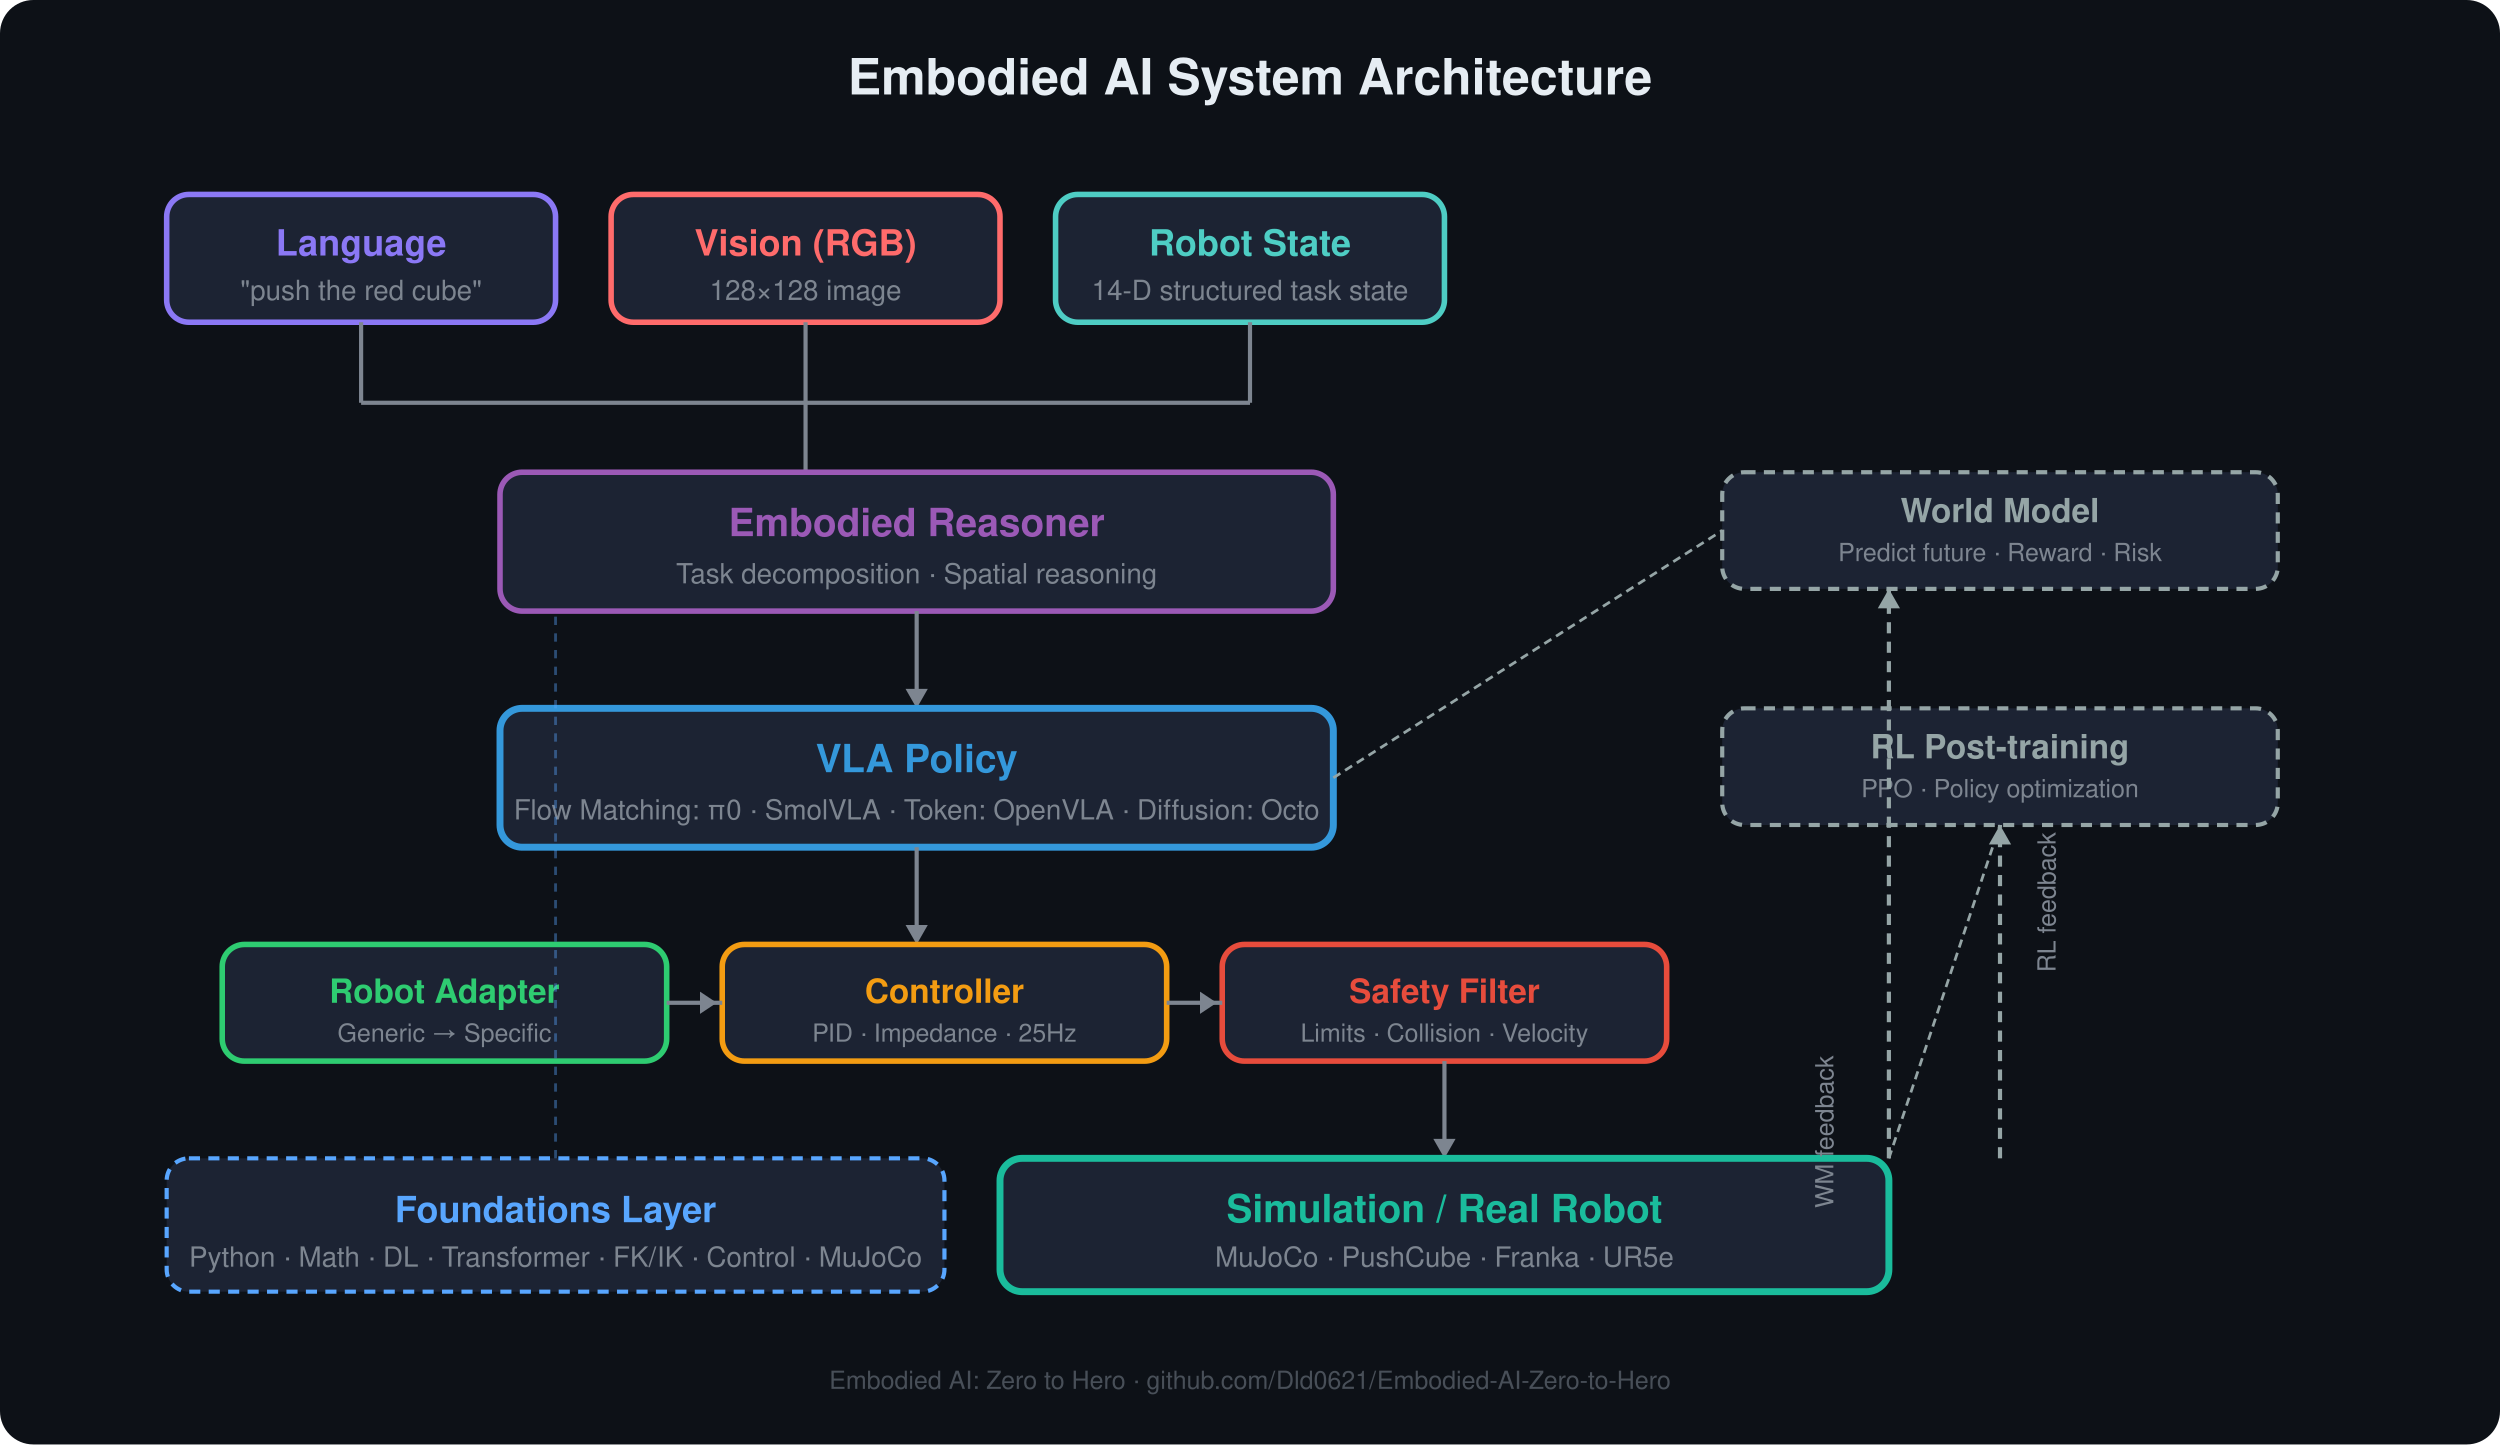
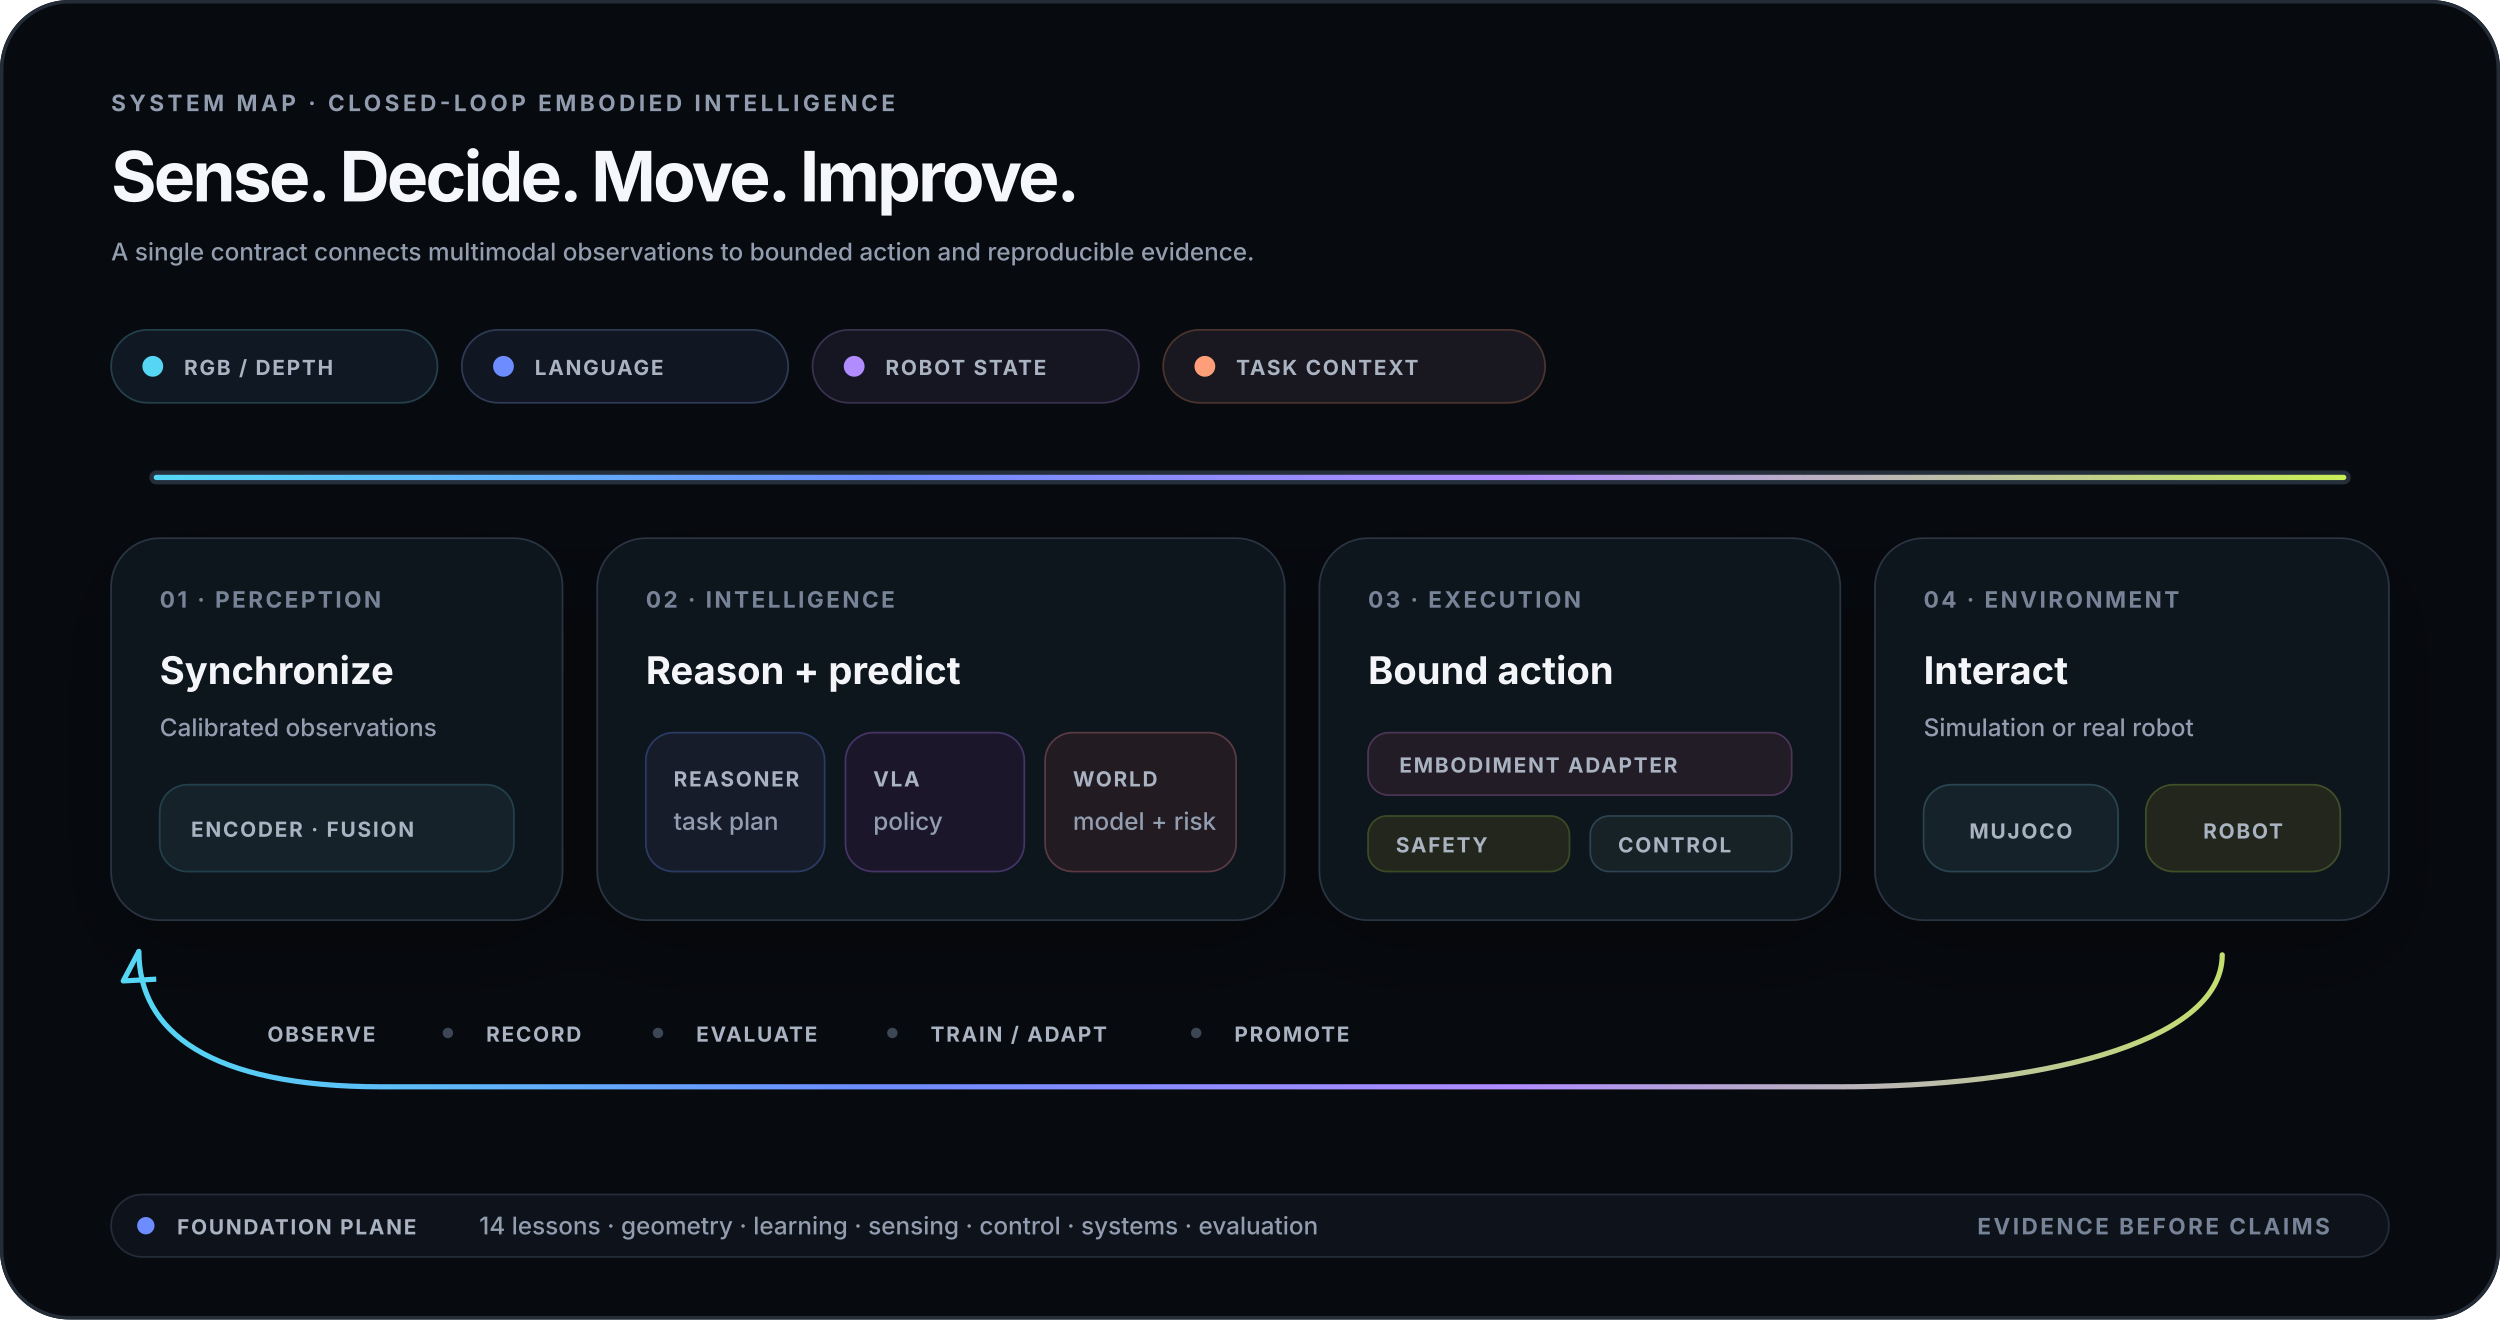
- <svg xmlns="http://www.w3.org/2000/svg" viewBox="0 0 900 520" font-family="Segoe UI, Helvetica, Arial, sans-serif">
-   <rect width="900" height="520" rx="12" fill="#0d1117" />
-   <text x="450" y="34" text-anchor="middle" font-size="18" font-weight="600" fill="#e6edf3">Embodied AI System Architecture</text>
-   <rect x="60" y="70" width="140" height="46" rx="8" fill="#1c2333" stroke="#8B78F5" stroke-width="2" />
-   <text x="130" y="92" text-anchor="middle" font-size="13" fill="#8B78F5" font-weight="600">Language</text>
-   <text x="130" y="108" text-anchor="middle" font-size="10" fill="#7d8590">"push the red cube"</text>
-   <rect x="220" y="70" width="140" height="46" rx="8" fill="#1c2333" stroke="#FF6B6B" stroke-width="2" />
-   <text x="290" y="92" text-anchor="middle" font-size="13" fill="#FF6B6B" font-weight="600">Vision (RGB)</text>
-   <text x="290" y="108" text-anchor="middle" font-size="10" fill="#7d8590">128×128 image</text>
-   <rect x="380" y="70" width="140" height="46" rx="8" fill="#1c2333" stroke="#4ECDC4" stroke-width="2" />
-   <text x="450" y="92" text-anchor="middle" font-size="13" fill="#4ECDC4" font-weight="600">Robot State</text>
-   <text x="450" y="108" text-anchor="middle" font-size="10" fill="#7d8590">14-D structured task state</text>
-   <line x1="130" y1="116" x2="130" y2="145" stroke="#7d8590" stroke-width="1.5" />
-   <line x1="290" y1="116" x2="290" y2="145" stroke="#7d8590" stroke-width="1.5" />
-   <line x1="450" y1="116" x2="450" y2="145" stroke="#7d8590" stroke-width="1.5" />
-   <line x1="130" y1="145" x2="450" y2="145" stroke="#7d8590" stroke-width="1.5" />
-   <line x1="290" y1="145" x2="290" y2="170" stroke="#7d8590" stroke-width="1.5" />
-   <rect x="180" y="170" width="300" height="50" rx="8" fill="#1c2333" stroke="#9B59B6" stroke-width="2" />
-   <text x="330" y="193" text-anchor="middle" font-size="14" fill="#9B59B6" font-weight="600">Embodied Reasoner</text>
-   <text x="330" y="210" text-anchor="middle" font-size="10" fill="#7d8590">Task decomposition · Spatial reasoning</text>
-   <line x1="330" y1="220" x2="330" y2="250" stroke="#7d8590" stroke-width="1.5" />
-   <polygon points="330,255 326,248 334,248" fill="#7d8590" />
-   <rect x="180" y="255" width="300" height="50" rx="8" fill="#1c2333" stroke="#3498DB" stroke-width="2.5" />
-   <text x="330" y="278" text-anchor="middle" font-size="14" fill="#3498DB" font-weight="700">VLA Policy</text>
-   <text x="330" y="295" text-anchor="middle" font-size="10" fill="#7d8590">Flow Matching: π0 · SmolVLA  ·  Token: OpenVLA  ·  Diffusion: Octo</text>
-   <line x1="330" y1="305" x2="330" y2="335" stroke="#7d8590" stroke-width="1.5" />
-   <polygon points="330,340 326,333 334,333" fill="#7d8590" />
-   <rect x="80" y="340" width="160" height="42" rx="8" fill="#1c2333" stroke="#2ECC71" stroke-width="2" />
-   <text x="160" y="361" text-anchor="middle" font-size="12" fill="#2ECC71" font-weight="600">Robot Adapter</text>
-   <text x="160" y="375" text-anchor="middle" font-size="9" fill="#7d8590">Generic → Specific</text>
-   <rect x="260" y="340" width="160" height="42" rx="8" fill="#1c2333" stroke="#F39C12" stroke-width="2" />
-   <text x="340" y="361" text-anchor="middle" font-size="12" fill="#F39C12" font-weight="600">Controller</text>
-   <text x="340" y="375" text-anchor="middle" font-size="9" fill="#7d8590">PID · Impedance · 25Hz</text>
-   <rect x="440" y="340" width="160" height="42" rx="8" fill="#1c2333" stroke="#E74C3C" stroke-width="2" />
-   <text x="520" y="361" text-anchor="middle" font-size="12" fill="#E74C3C" font-weight="600">Safety Filter</text>
-   <text x="520" y="375" text-anchor="middle" font-size="9" fill="#7d8590">Limits · Collision · Velocity</text>
-   <line x1="240" y1="361" x2="260" y2="361" stroke="#7d8590" stroke-width="1.5" />
-   <polygon points="258,361 252,357 252,365" fill="#7d8590" />
-   <line x1="420" y1="361" x2="440" y2="361" stroke="#7d8590" stroke-width="1.5" />
-   <polygon points="438,361 432,357 432,365" fill="#7d8590" />
-   <line x1="520" y1="382" x2="520" y2="412" stroke="#7d8590" stroke-width="1.5" />
-   <polygon points="520,417 516,410 524,410" fill="#7d8590" />
-   <rect x="360" y="417" width="320" height="48" rx="8" fill="#1c2333" stroke="#1ABC9C" stroke-width="2.5" />
-   <text x="520" y="440" text-anchor="middle" font-size="14" fill="#1ABC9C" font-weight="600">Simulation / Real Robot</text>
-   <text x="520" y="456" text-anchor="middle" font-size="10" fill="#7d8590">MuJoCo · PushCube · Franka · UR5e</text>
-   <rect x="620" y="170" width="200" height="42" rx="8" fill="#1c2333" stroke="#95A5A6" stroke-width="1.5" stroke-dasharray="4,3" />
-   <text x="720" y="188" text-anchor="middle" font-size="12" fill="#95A5A6" font-weight="600">World Model</text>
-   <text x="720" y="202" text-anchor="middle" font-size="9" fill="#7d8590">Predict future · Reward · Risk</text>
-   <rect x="620" y="255" width="200" height="42" rx="8" fill="#1c2333" stroke="#95A5A6" stroke-width="1.5" stroke-dasharray="4,3" />
-   <text x="720" y="273" text-anchor="middle" font-size="12" fill="#95A5A6" font-weight="600">RL Post-training</text>
-   <text x="720" y="287" text-anchor="middle" font-size="9" fill="#7d8590">PPO · Policy optimization</text>
-   <path d="M 680 417 Q 680 380 680 212" stroke="#95A5A6" stroke-width="1.5" fill="none" stroke-dasharray="4,3" />
-   <polygon points="680,212 676,219 684,219" fill="#95A5A6" />
-   <text x="660" y="380" text-anchor="end" font-size="9" fill="#7d8590" transform="rotate(-90 660 380)">WM feedback</text>
-   <path d="M 720 417 Q 720 350 720 297" stroke="#95A5A6" stroke-width="1.5" fill="none" stroke-dasharray="4,3" />
-   <polygon points="720,297 716,304 724,304" fill="#95A5A6" />
-   <text x="740" y="350" text-anchor="start" font-size="9" fill="#7d8590" transform="rotate(-90 740 350)">RL feedback</text>
-   <line x1="480" y1="280" x2="620" y2="191" stroke="#95A5A6" stroke-width="1" stroke-dasharray="3,2" />
-   <line x1="680" y1="417" x2="720" y2="297" stroke="#95A5A6" stroke-width="1" stroke-dasharray="3,2" />
-   <rect x="60" y="417" width="280" height="48" rx="8" fill="#1c2333" stroke="#58A6FF" stroke-width="1.5" stroke-dasharray="4,3" />
-   <text x="200" y="440" text-anchor="middle" font-size="13" fill="#58A6FF" font-weight="600">Foundations Layer</text>
-   <text x="200" y="456" text-anchor="middle" font-size="10" fill="#7d8590">Python · Math · DL · Transformer · FK/IK · Control · MuJoCo</text>
-   <line x1="200" y1="417" x2="200" y2="220" stroke="#58A6FF" stroke-width="1" stroke-dasharray="3,3" opacity="0.4" />
-   <text x="450" y="500" text-anchor="middle" font-size="9" fill="#484f58">Embodied AI: Zero to Hero · github.com/Dld0621/Embodied-AI-Zero-to-Hero</text>
+ <svg xmlns="http://www.w3.org/2000/svg" width="1440" height="760" viewBox="0 0 1440 760" role="img" aria-labelledby="title desc">
+   <defs>
+     <linearGradient id="flow" x1="88" y1="0" x2="1352" y2="0" gradientUnits="userSpaceOnUse">
+       <stop stop-color="#55D6F5" />
+       <stop offset=".33" stop-color="#6D8CFF" />
+       <stop offset=".62" stop-color="#B08CFF" />
+       <stop offset="1" stop-color="#C8EE56" />
+     </linearGradient>
+     <radialGradient id="wash" cx="0" cy="0" r="1" gradientTransform="translate(1120 70) rotate(145) scale(560 380)">
+       <stop stop-color="#273A70" stop-opacity=".5" />
+       <stop offset="1" stop-color="#070A0F" stop-opacity="0" />
+     </radialGradient>
+     <filter id="shadow" x="-20%" y="-30%" width="140%" height="180%">
+       <feDropShadow dx="0" dy="18" stdDeviation="24" flood-color="#000" flood-opacity=".3" />
+     </filter>
+     <style>.s{font-family:Inter,-apple-system,BlinkMacSystemFont,"Segoe UI",Arial,sans-serif}.k{font-size:13px;font-weight:720;letter-spacing:2px;fill:#919CAF}.h{font-size:40px;font-weight:680;letter-spacing:-1.6px;fill:#F5F7FB}.card{fill:#10151E;stroke:#2A3442}.cardH{font-size:22px;font-weight:680;fill:#F3F5F9}.body{font-size:14px;font-weight:510;fill:#929DAF}.mini{font-size:12px;font-weight:700;letter-spacing:1px;fill:#AAB3C2}.num{font-size:13px;font-weight:720;letter-spacing:1.4px;fill:#778397}</style>
+   </defs>
+   <rect width="1440" height="760" rx="40" fill="#070A0F" />
+   <rect x="1" y="1" width="1438" height="758" rx="39" fill="none" stroke="#242C38" stroke-width="2" />
+   <rect width="1440" height="760" rx="40" fill="url(#wash)" />
+   <g class="s">
+     <text x="64" y="64" class="k">SYSTEM MAP · CLOSED-LOOP EMBODIED INTELLIGENCE</text>
+     <text x="64" y="116" class="h">Sense. Decide. Move. Improve.</text>
+     <text x="64" y="150" class="body">A single contract connects multimodal observations to bounded action and reproducible evidence.</text>
+     <g transform="translate(64 190)">
+       <rect width="188" height="42" rx="21" fill="#101923" stroke="#24404A" />
+       <circle cx="24" cy="21" r="6" fill="#55D6F5" />
+       <text x="42" y="26" class="mini">RGB / DEPTH</text>
+     </g>
+     <g transform="translate(266 190)">
+       <rect width="188" height="42" rx="21" fill="#111722" stroke="#2E3B55" />
+       <circle cx="24" cy="21" r="6" fill="#6D8CFF" />
+       <text x="42" y="26" class="mini">LANGUAGE</text>
+     </g>
+     <g transform="translate(468 190)">
+       <rect width="188" height="42" rx="21" fill="#151622" stroke="#3A3150" />
+       <circle cx="24" cy="21" r="6" fill="#B08CFF" />
+       <text x="42" y="26" class="mini">ROBOT STATE</text>
+     </g>
+     <g transform="translate(670 190)">
+       <rect width="220" height="42" rx="21" fill="#191820" stroke="#4B342E" />
+       <circle cx="24" cy="21" r="6" fill="#FF9F7A" />
+       <text x="42" y="26" class="mini">TASK CONTEXT</text>
+     </g>
+     <path d="M90 275H1350" stroke="#252E3B" stroke-width="8" stroke-linecap="round" />
+     <path d="M90 275H1350" stroke="url(#flow)" stroke-width="3" stroke-linecap="round" />
+     <g filter="url(#shadow)">
+       <g transform="translate(64 310)">
+         <rect width="260" height="220" rx="28" class="card" />
+         <text x="28" y="40" class="num">01 · PERCEPTION</text>
+         <text x="28" y="84" class="cardH">Synchronize</text>
+         <text x="28" y="114" class="body">Calibrated observations</text>
+         <rect x="28" y="142" width="204" height="50" rx="16" fill="#14222B" stroke="#23414C" />
+         <text x="46" y="172" class="mini">ENCODER · FUSION</text>
+       </g>
+       <g transform="translate(344 310)">
+         <rect width="396" height="220" rx="28" class="card" />
+         <text x="28" y="40" class="num">02 · INTELLIGENCE</text>
+         <text x="28" y="84" class="cardH">Reason + predict</text>
+         <g transform="translate(28 112)">
+           <rect width="103" height="80" rx="16" fill="#171D2C" stroke="#2C3B64" />
+           <text x="16" y="31" class="mini">REASONER</text>
+           <text x="16" y="56" class="body">task plan</text>
+         </g>
+         <g transform="translate(143 112)">
+           <rect width="103" height="80" rx="16" fill="#1B192B" stroke="#443466" />
+           <text x="16" y="31" class="mini">VLA</text>
+           <text x="16" y="56" class="body">policy</text>
+         </g>
+         <g transform="translate(258 112)">
+           <rect width="110" height="80" rx="16" fill="#201A24" stroke="#5A3A43" />
+           <text x="16" y="31" class="mini">WORLD</text>
+           <text x="16" y="56" class="body">model + risk</text>
+         </g>
+       </g>
+       <g transform="translate(760 310)">
+         <rect width="300" height="220" rx="28" class="card" />
+         <text x="28" y="40" class="num">03 · EXECUTION</text>
+         <text x="28" y="84" class="cardH">Bound action</text>
+         <g transform="translate(28 112)">
+           <rect width="244" height="36" rx="12" fill="#201A26" stroke="#4B3657" />
+           <text x="18" y="23" class="mini">EMBODIMENT ADAPTER</text>
+         </g>
+         <g transform="translate(28 160)">
+           <rect width="116" height="32" rx="11" fill="#20251A" stroke="#3B4B28" />
+           <text x="16" y="21" class="mini">SAFETY</text>
+           <rect x="128" width="116" height="32" rx="11" fill="#182027" stroke="#2D4351" />
+           <text x="144" y="21" class="mini">CONTROL</text>
+         </g>
+       </g>
+       <g transform="translate(1080 310)">
+         <rect width="296" height="220" rx="28" class="card" />
+         <text x="28" y="40" class="num">04 · ENVIRONMENT</text>
+         <text x="28" y="84" class="cardH">Interact</text>
+         <text x="28" y="114" class="body">Simulation or real robot</text>
+         <g transform="translate(28 142)">
+           <rect width="112" height="50" rx="16" fill="#152329" stroke="#2A4550" />
+           <text x="56" y="31" text-anchor="middle" class="mini">MUJOCO</text>
+           <rect x="128" width="112" height="50" rx="16" fill="#20261A" stroke="#405029" />
+           <text x="184" y="31" text-anchor="middle" class="mini">ROBOT</text>
+         </g>
+       </g>
+     </g>
+     <path d="M1280 550C1280 602 1170 626 1060 626H220C120 626 80 594 80 548" fill="none" stroke="url(#flow)" stroke-width="3" stroke-linecap="round" />
+     <path d="M80 548l-9 17 19-1" fill="none" stroke="#55D6F5" stroke-width="3" stroke-linejoin="round" />
+     <g transform="translate(154 600)">
+       <text class="mini">OBSERVE</text>
+       <circle cx="104" cy="-5" r="3" fill="#3C4655" />
+       <text x="126" class="mini">RECORD</text>
+       <circle cx="225" cy="-5" r="3" fill="#3C4655" />
+       <text x="247" class="mini">EVALUATE</text>
+       <circle cx="360" cy="-5" r="3" fill="#3C4655" />
+       <text x="382" class="mini">TRAIN / ADAPT</text>
+       <circle cx="535" cy="-5" r="3" fill="#3C4655" />
+       <text x="557" class="mini">PROMOTE</text>
+     </g>
+     <g transform="translate(64 688)">
+       <rect width="1312" height="36" rx="18" fill="#0E131B" stroke="#232C38" />
+       <circle cx="20" cy="18" r="5" fill="#6D8CFF" />
+       <text x="38" y="23" class="mini">FOUNDATION PLANE</text>
+       <text x="212" y="23" class="body">14 lessons · geometry · learning · sensing · control · systems · evaluation</text>
+       <text x="1278" y="23" text-anchor="end" class="num">EVIDENCE BEFORE CLAIMS</text>
+     </g>
+   </g>
</svg>
